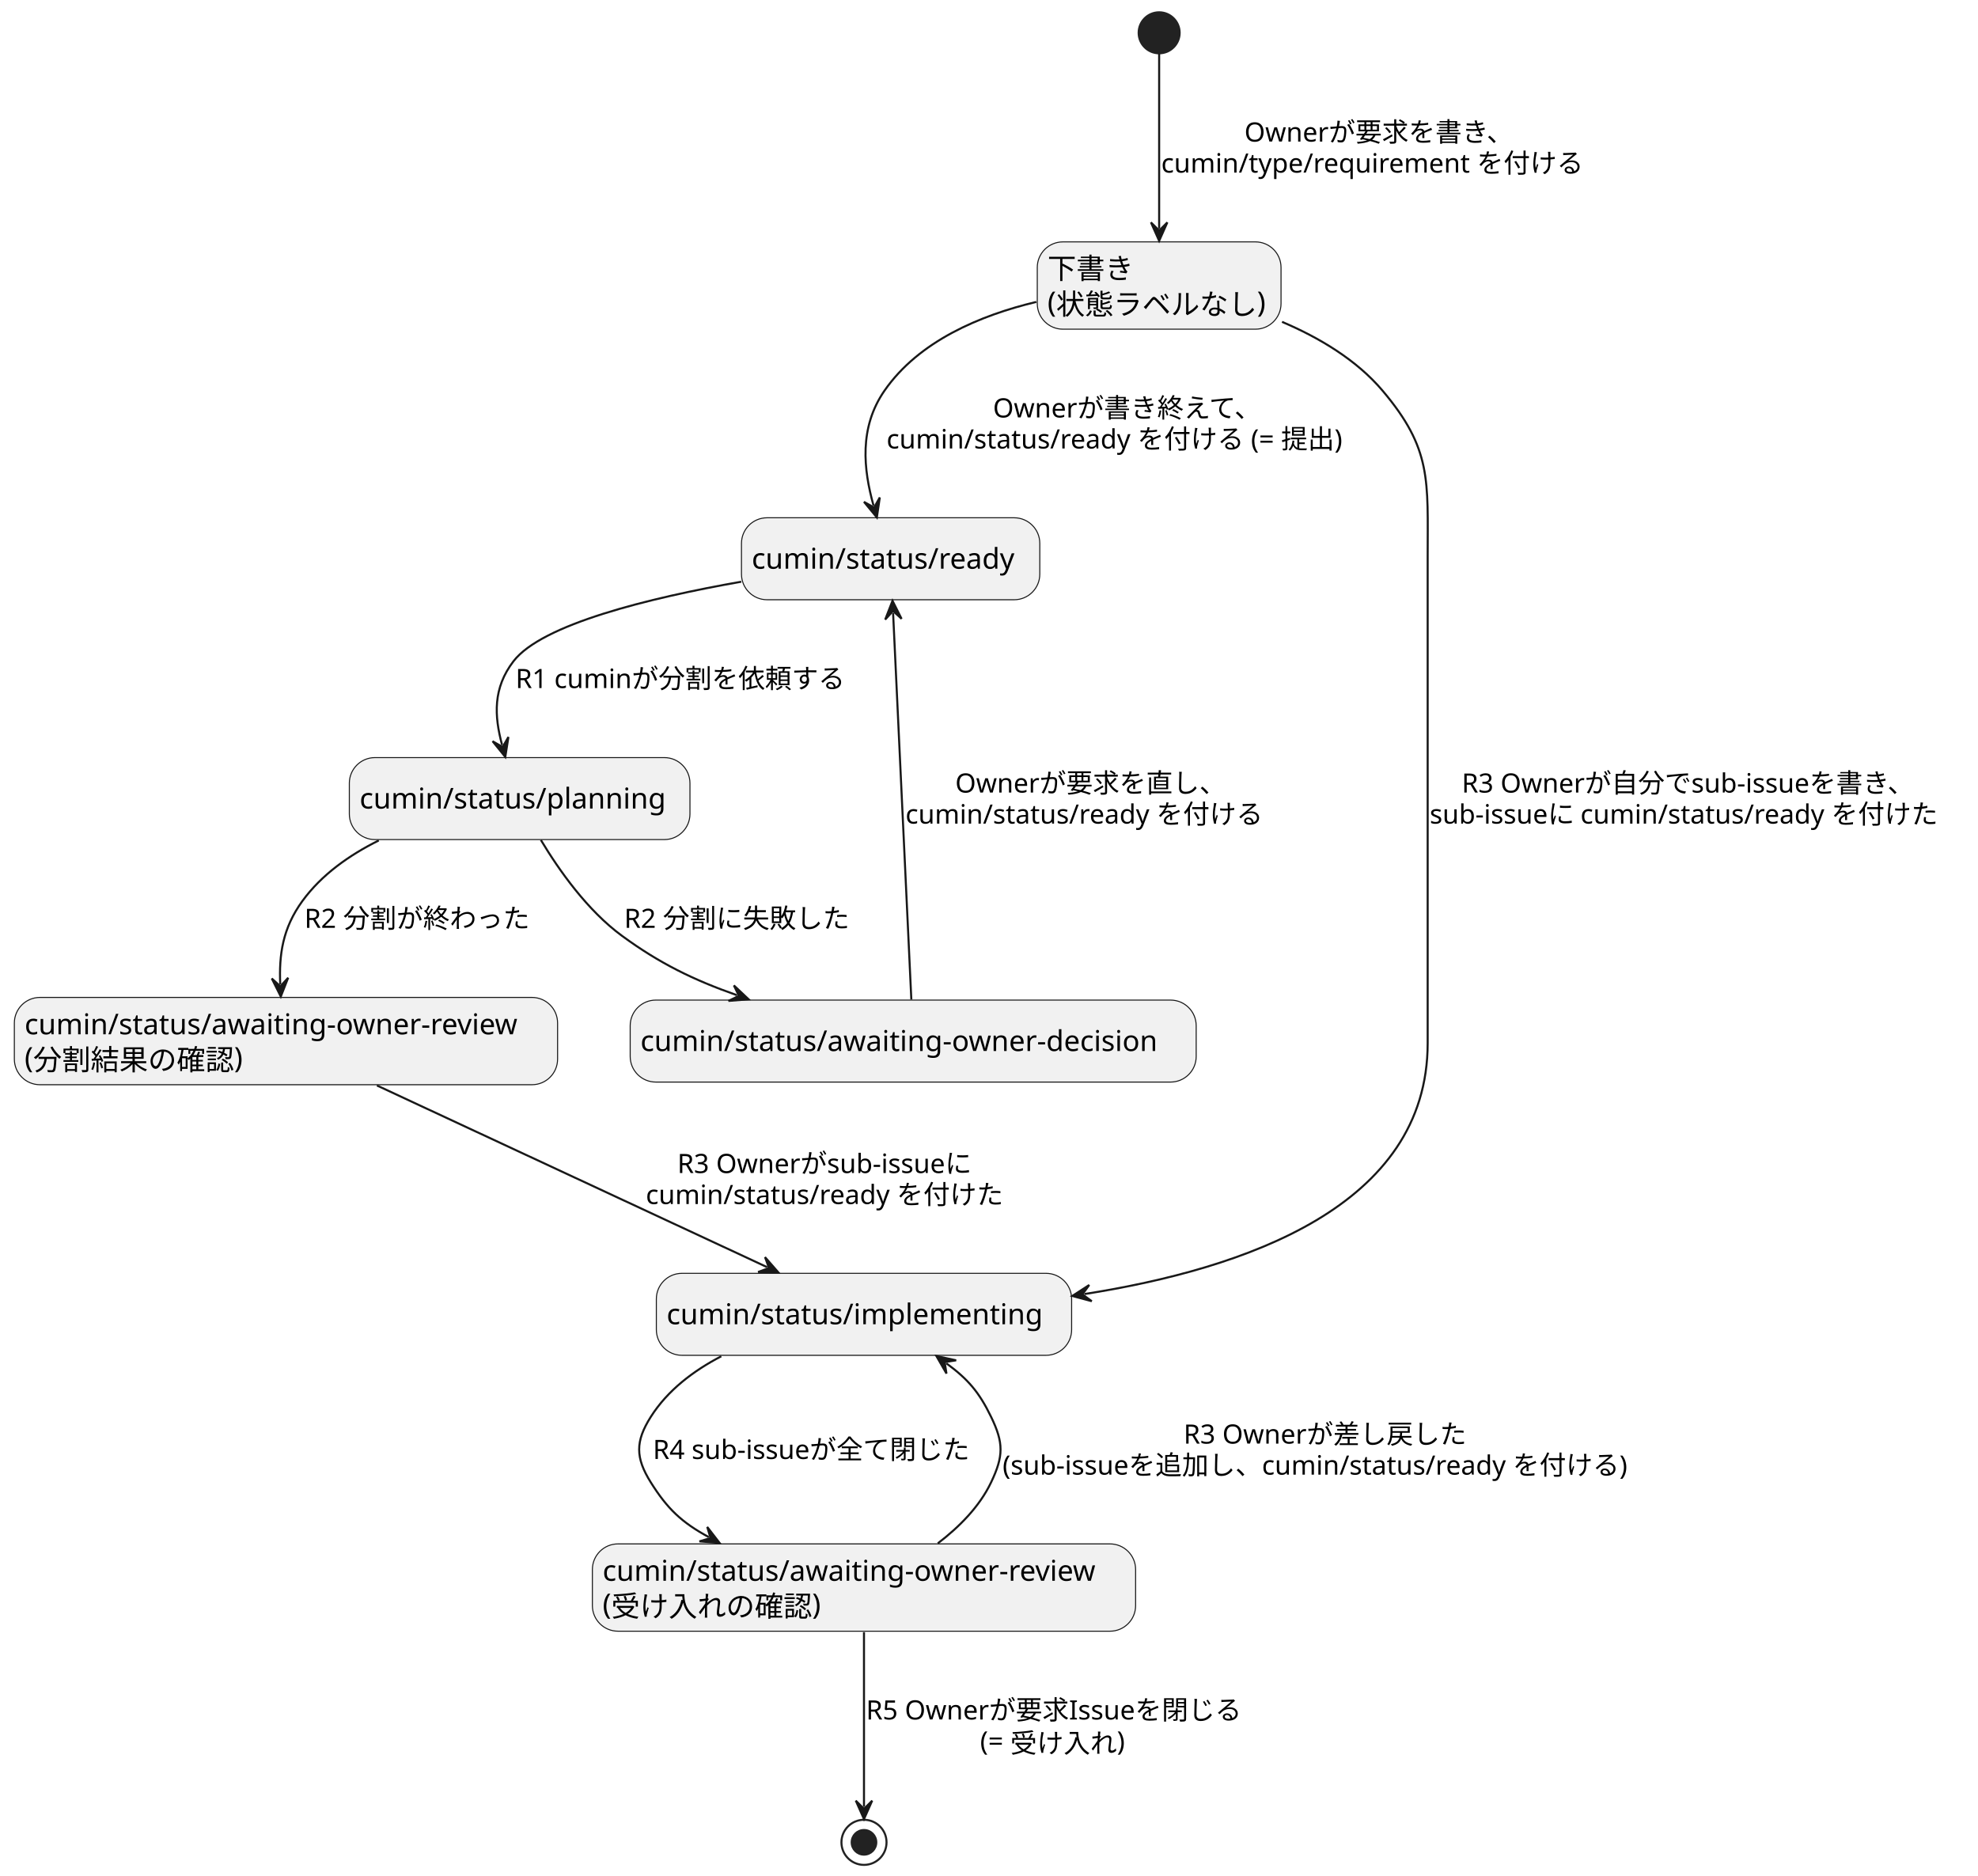
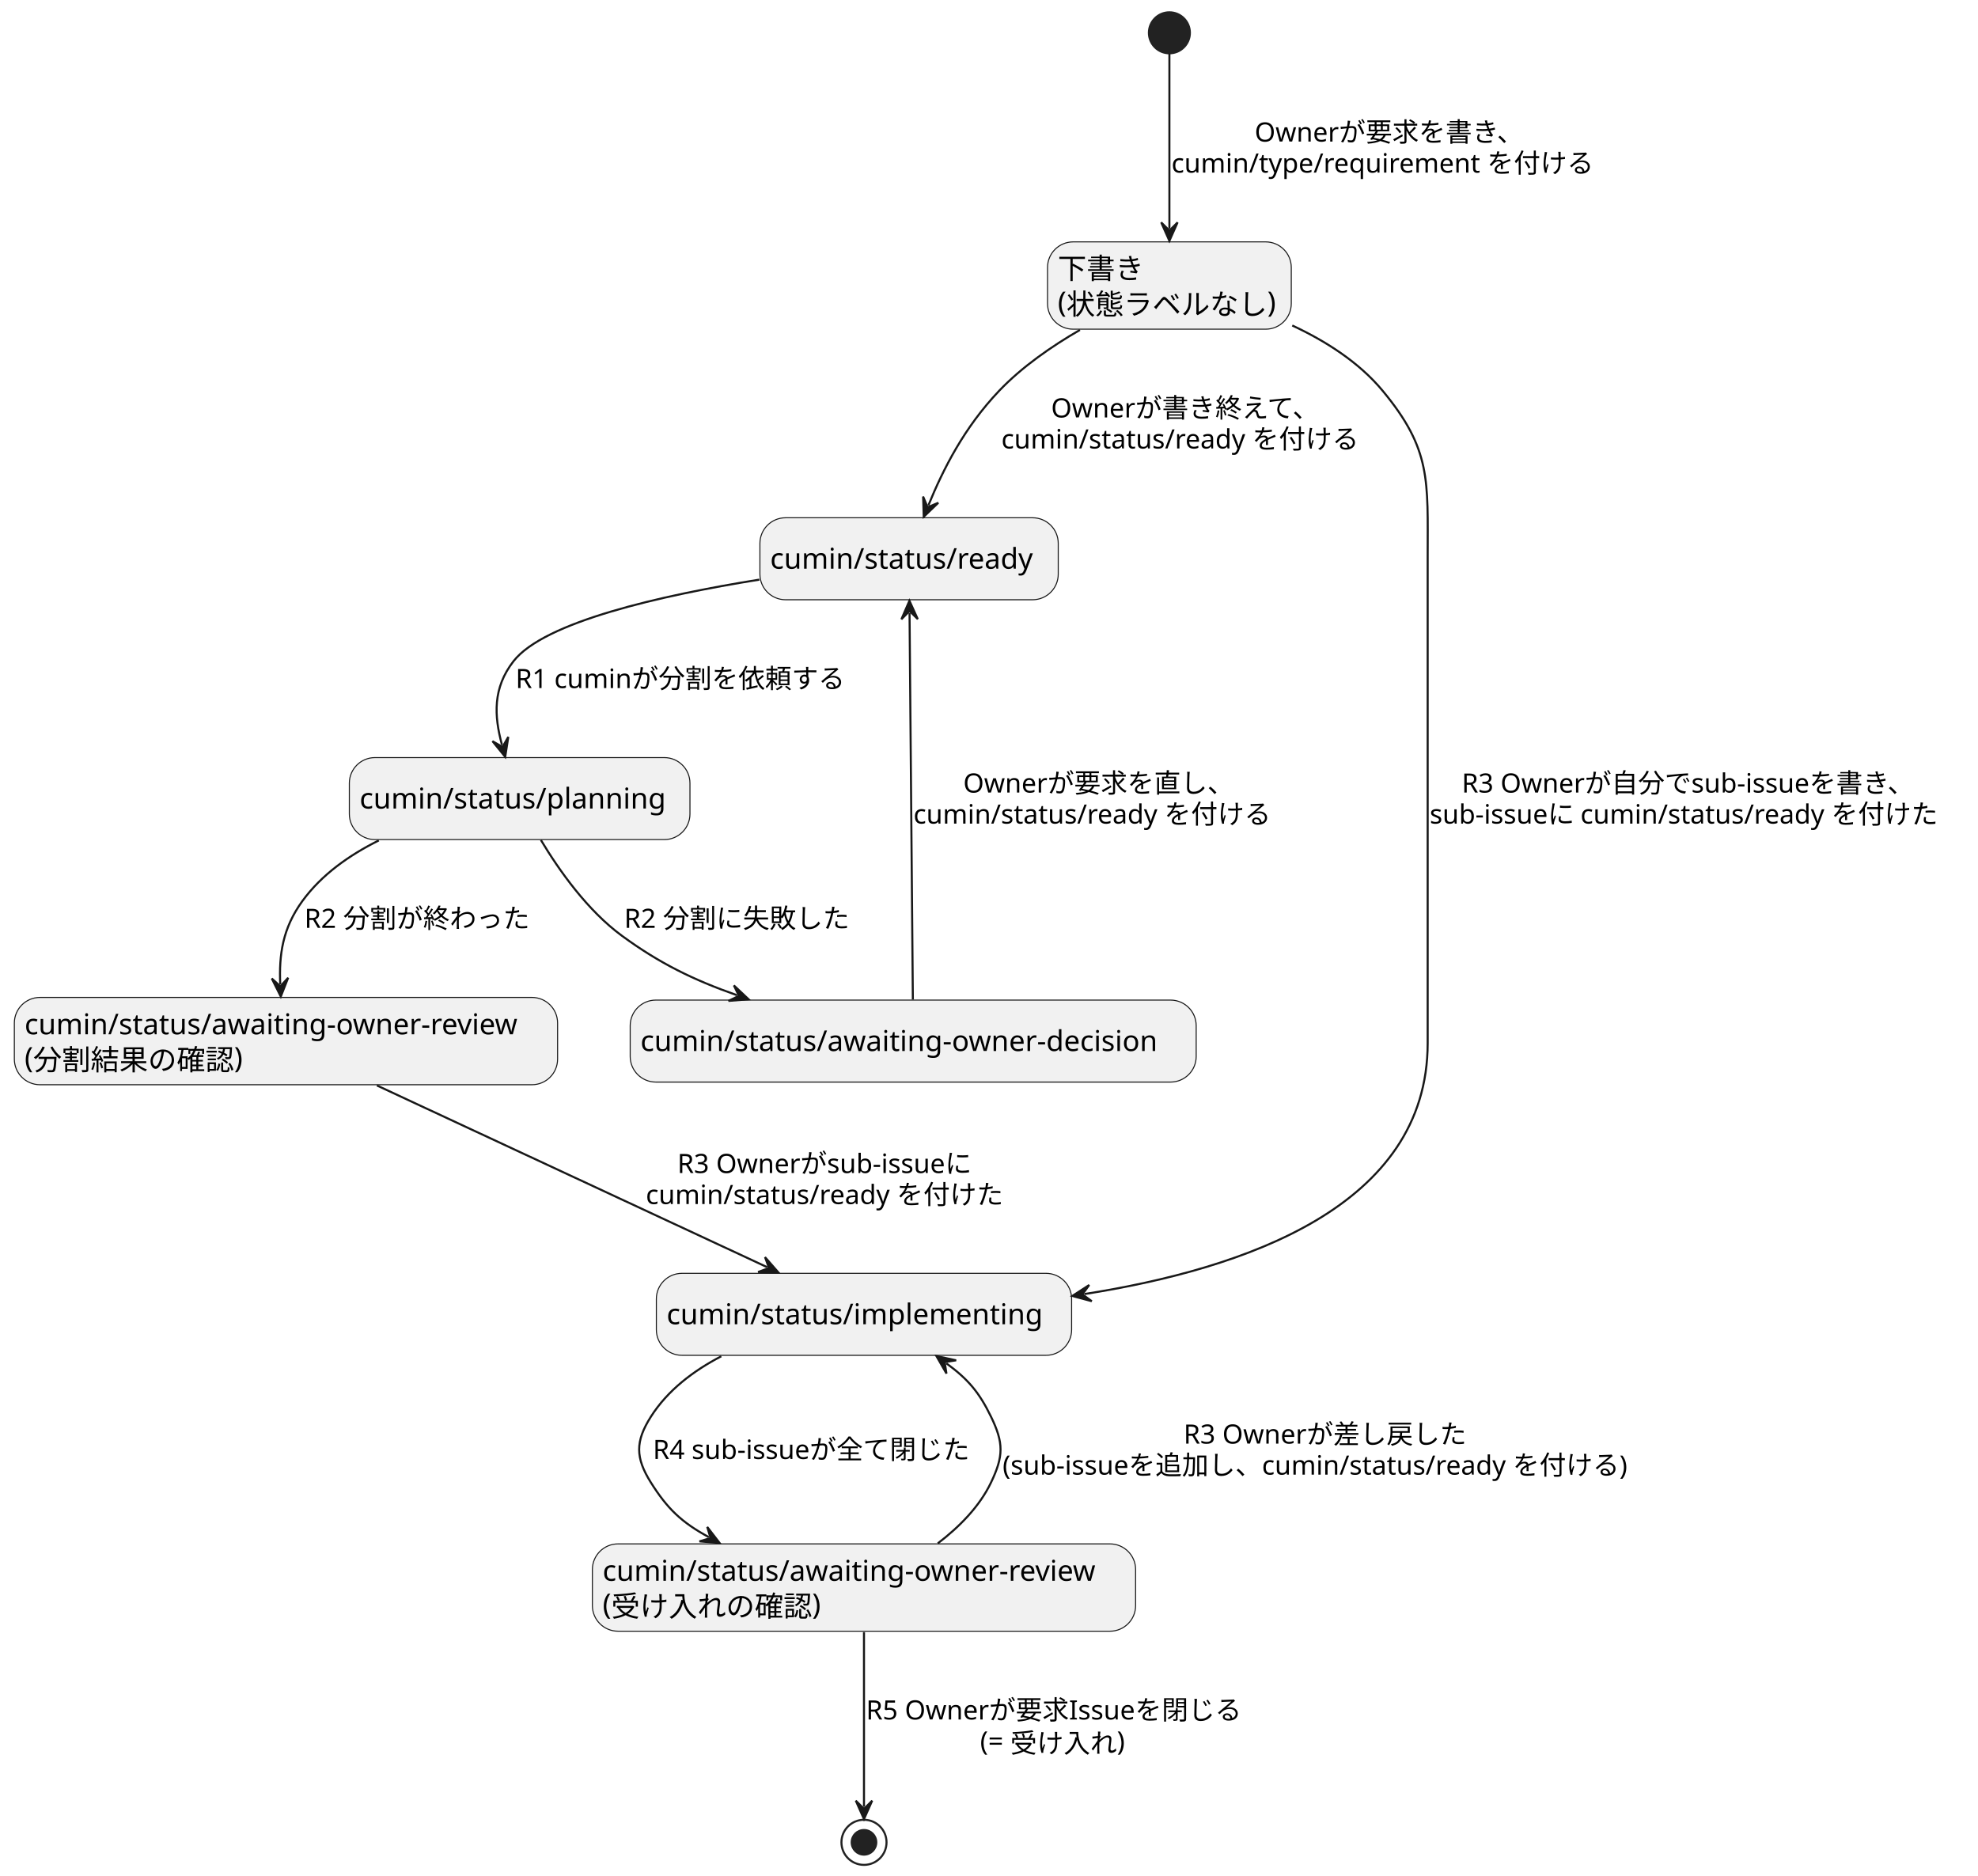
<svg xmlns="http://www.w3.org/2000/svg" contentStyleType="text/css" data-diagram-type="STATE" height="915px" preserveAspectRatio="none" style="width:965px;height:915px;background:#FFFFFF;" version="1.1" viewBox="0 0 965 915" width="965px" zoomAndPan="magnify">
  <defs />
  <g>
-     <rect fill="#F1F1F1" height="42.594" rx="12.5" ry="12.5" style="stroke:#181818;stroke-width:0.5;" width="118.923" x="506.05" y="118" />
-     <text fill="#000000" font-family="sans-serif" font-size="14" lengthAdjust="spacing" textLength="42" x="511.05" y="135.995">下書き</text>
-     <text fill="#000000" font-family="sans-serif" font-size="14" lengthAdjust="spacing" textLength="108.923" x="511.05" y="152.292">(状態ラベルなし)</text>
-     <rect fill="#F1F1F1" height="40" rx="12.5" ry="12.5" style="stroke:#181818;stroke-width:0.5;" width="145.543" x="361.74" y="252.59" />
-     <text fill="#000000" font-family="sans-serif" font-size="14" lengthAdjust="spacing" textLength="135.543" x="366.74" y="277.437">cumin/status/ready</text>
+     <rect fill="#F1F1F1" height="42.594" rx="12.5" ry="12.5" style="stroke:#181818;stroke-width:0.5;" width="118.923" x="511.05" y="118" />
+     <text fill="#000000" font-family="sans-serif" font-size="14" lengthAdjust="spacing" textLength="42" x="516.05" y="135.995">下書き</text>
+     <text fill="#000000" font-family="sans-serif" font-size="14" lengthAdjust="spacing" textLength="108.923" x="516.05" y="152.292">(状態ラベルなし)</text>
+     <rect fill="#F1F1F1" height="40" rx="12.5" ry="12.5" style="stroke:#181818;stroke-width:0.5;" width="145.543" x="370.74" y="252.59" />
+     <text fill="#000000" font-family="sans-serif" font-size="14" lengthAdjust="spacing" textLength="135.543" x="375.74" y="277.437">cumin/status/ready</text>
    <rect fill="#F1F1F1" height="40" rx="12.5" ry="12.5" style="stroke:#181818;stroke-width:0.5;" width="166.174" x="170.43" y="369.59" />
    <text fill="#000000" font-family="sans-serif" font-size="14" lengthAdjust="spacing" textLength="156.174" x="175.43" y="394.437">cumin/status/planning</text>
    <rect fill="#F1F1F1" height="42.594" rx="12.5" ry="12.5" style="stroke:#181818;stroke-width:0.5;" width="265.028" x="7" y="486.59" />
    <text fill="#000000" font-family="sans-serif" font-size="14" lengthAdjust="spacing" textLength="255.028" x="12" y="504.585">cumin/status/awaiting-owner-review</text>
    <text fill="#000000" font-family="sans-serif" font-size="14" lengthAdjust="spacing" textLength="108.923" x="12" y="520.882">(分割結果の確認)</text>
    <rect fill="#F1F1F1" height="40" rx="12.5" ry="12.5" style="stroke:#181818;stroke-width:0.5;" width="202.602" x="320.21" y="621.19" />
    <text fill="#000000" font-family="sans-serif" font-size="14" lengthAdjust="spacing" textLength="192.602" x="325.21" y="646.037">cumin/status/implementing</text>
    <rect fill="#F1F1F1" height="42.594" rx="12.5" ry="12.5" style="stroke:#181818;stroke-width:0.5;" width="265.028" x="289" y="753.19" />
    <text fill="#000000" font-family="sans-serif" font-size="14" lengthAdjust="spacing" textLength="255.028" x="294" y="771.185">cumin/status/awaiting-owner-review</text>
    <text fill="#000000" font-family="sans-serif" font-size="14" lengthAdjust="spacing" textLength="108.923" x="294" y="787.482">(受け入れの確認)</text>
    <rect fill="#F1F1F1" height="40" rx="12.5" ry="12.5" style="stroke:#181818;stroke-width:0.5;" width="276.13" x="307.45" y="487.89" />
    <text fill="#000000" font-family="sans-serif" font-size="14" lengthAdjust="spacing" textLength="266.13" x="312.45" y="512.737">cumin/status/awaiting-owner-decision</text>
-     <ellipse cx="565.51" cy="16" fill="#222222" rx="10" ry="10" style="stroke:#222222;stroke-width:1;" />
+     <ellipse cx="570.51" cy="16" fill="#222222" rx="10" ry="10" style="stroke:#222222;stroke-width:1;" />
    <ellipse cx="421.51" cy="898.78" fill="none" rx="11" ry="11" style="stroke:#222222;stroke-width:1;" />
    <ellipse cx="421.51" cy="898.78" fill="#222222" rx="6" ry="6" style="stroke:#222222;stroke-width:1;" />
    <g class="link" data-entity-1=".start." data-entity-2="Draft" data-source-line="15" data-uid="lnk3" id="link_.start._Draft">
-       <path d="M565.51,26.12 C565.51,45.4 565.51,84.74 565.51,111.5" fill="none" id="*start*-to-Draft" style="stroke:#181818;stroke-width:1;" />
-       <polygon fill="#181818" points="565.51,117.5,569.51,108.5,565.51,112.5,561.51,108.5,565.51,117.5" style="stroke:#181818;stroke-width:1;" />
-       <text fill="#000000" font-family="sans-serif" font-size="13" lengthAdjust="spacing" textLength="133.447" x="607.097" y="69.067">Ownerが要求を書き、</text>
-       <text fill="#000000" font-family="sans-serif" font-size="13" lengthAdjust="spacing" textLength="214.621" x="566.51" y="84.2">cumin/type/requirement を付ける</text>
+       <path d="M570.51,26.12 C570.51,45.4 570.51,84.74 570.51,111.5" fill="none" id="*start*-to-Draft" style="stroke:#181818;stroke-width:1;" />
+       <polygon fill="#181818" points="570.51,117.5,574.51,108.5,570.51,112.5,566.51,108.5,570.51,117.5" style="stroke:#181818;stroke-width:1;" />
+       <text fill="#000000" font-family="sans-serif" font-size="13" lengthAdjust="spacing" textLength="133.447" x="612.097" y="69.067">Ownerが要求を書き、</text>
+       <text fill="#000000" font-family="sans-serif" font-size="13" lengthAdjust="spacing" textLength="214.621" x="571.51" y="84.2">cumin/type/requirement を付ける</text>
    </g>
    <g class="link" data-entity-1="Draft" data-entity-2="Ready" data-source-line="16" data-uid="lnk4" id="link_Draft_Ready">
-       <path d="M505.58,147.29 C478.24,153.81 448.28,166.39 431.51,190.59 C419.01,208.64 421.25,228.99 426.17,246.65" fill="none" id="Draft-to-Ready" style="stroke:#181818;stroke-width:1;" />
-       <polygon fill="#181818" points="427.78,252.43,429.218,242.687,426.438,247.613,421.511,244.834,427.78,252.43" style="stroke:#181818;stroke-width:1;" />
-       <text fill="#000000" font-family="sans-serif" font-size="13" lengthAdjust="spacing" textLength="133.447" x="484.434" y="203.657">Ownerが書き終えて、</text>
-       <text fill="#000000" font-family="sans-serif" font-size="13" lengthAdjust="spacing" textLength="237.294" x="432.51" y="218.79">cumin/status/ready を付ける (= 提出)</text>
+       <path d="M526.86,160.96 C513.14,168.89 498.68,178.89 487.51,190.59 C470.39,208.54 460.139,228.896 452.929,246.546" fill="none" id="Draft-to-Ready" style="stroke:#181818;stroke-width:1;" />
+       <polygon fill="#181818" points="450.66,252.1,457.766,245.281,452.551,247.471,450.361,242.256,450.66,252.1" style="stroke:#181818;stroke-width:1;" />
+       <text fill="#000000" font-family="sans-serif" font-size="13" lengthAdjust="spacing" textLength="133.447" x="512.783" y="203.657">Ownerが書き終えて、</text>
+       <text fill="#000000" font-family="sans-serif" font-size="13" lengthAdjust="spacing" textLength="181.994" x="488.51" y="218.79">cumin/status/ready を付ける</text>
    </g>
    <g class="link" data-entity-1="Draft" data-entity-2="Implementing" data-source-line="17" data-uid="lnk5" id="link_Draft_Implementing">
-       <path d="M625.46,157.01 C643.43,164.65 661.73,175.47 674.51,190.59 C698.6,219.08 696.51,234.29 696.51,271.59 C696.51,271.59 696.51,271.59 696.51,508.89 C696.51,588.51 607.397,618.956 529.057,631.306" fill="none" id="Draft-to-Implementing" style="stroke:#181818;stroke-width:1;" />
+       <path d="M630.45,158.79 C646.71,166.36 662.99,176.7 674.51,190.59 C698.34,219.3 696.51,234.29 696.51,271.59 C696.51,271.59 696.51,271.59 696.51,508.89 C696.51,588.51 607.397,618.956 529.057,631.306" fill="none" id="Draft-to-Implementing" style="stroke:#181818;stroke-width:1;" />
      <polygon fill="#181818" points="523.13,632.24,532.643,634.79,528.069,631.461,531.397,626.887,523.13,632.24" style="stroke:#181818;stroke-width:1;" />
      <text fill="#000000" font-family="sans-serif" font-size="13" lengthAdjust="spacing" textLength="229.233" x="713.132" y="386.657">R3 Ownerが自分でsub-issueを書き、</text>
      <text fill="#000000" font-family="sans-serif" font-size="13" lengthAdjust="spacing" textLength="260.476" x="697.51" y="401.79">sub-issueに cumin/status/ready を付けた</text>
    </g>
    <g class="link" data-entity-1="Planning" data-entity-2="PlanReview" data-source-line="18" data-uid="lnk6" id="link_Planning_PlanReview">
      <path d="M184.79,410.02 C170.45,417.13 156.87,426.71 147.51,439.59 C137.84,452.92 136.083,465.806 136.723,480.176" fill="none" id="Planning-to-PlanReview" style="stroke:#181818;stroke-width:1;" />
      <polygon fill="#181818" points="136.99,486.17,140.586,477.001,136.768,481.175,132.594,477.357,136.99,486.17" style="stroke:#181818;stroke-width:1;" />
      <text fill="#000000" font-family="sans-serif" font-size="13" lengthAdjust="spacing" textLength="112.436" x="148.51" y="452.657">R2 分割が終わった</text>
    </g>
    <g class="link" data-entity-1="Planning" data-entity-2="Decision" data-source-line="19" data-uid="lnk7" id="link_Planning_Decision">
      <path d="M263.89,409.82 C272.69,424.48 286.57,444.2 303.51,456.59 C321.77,469.95 338.249,478.032 359.549,485.512" fill="none" id="Planning-to-Decision" style="stroke:#181818;stroke-width:1;" />
      <polygon fill="#181818" points="365.21,487.5,358.044,480.744,360.492,485.843,355.393,488.292,365.21,487.5" style="stroke:#181818;stroke-width:1;" />
      <text fill="#000000" font-family="sans-serif" font-size="13" lengthAdjust="spacing" textLength="112.436" x="304.51" y="452.657">R2 分割に失敗した</text>
    </g>
    <g class="link" data-entity-1="Decision" data-entity-2="Ready" data-source-line="20" data-uid="lnk8" id="link_Decision_Ready">
-       <path d="M444.61,487.62 C442.54,443.8 437.793,343.103 435.713,299.073" fill="none" id="Decision-to-Ready" style="stroke:#181818;stroke-width:1;" />
-       <polygon fill="#181818" points="435.43,293.08,431.859,302.259,435.666,298.074,439.85,301.881,435.43,293.08" style="stroke:#181818;stroke-width:1;" />
-       <text fill="#000000" font-family="sans-serif" font-size="13" lengthAdjust="spacing" textLength="133.447" x="466.023" y="386.657">Ownerが要求を直し、</text>
-       <text fill="#000000" font-family="sans-serif" font-size="13" lengthAdjust="spacing" textLength="181.994" x="441.75" y="401.79">cumin/status/ready を付ける</text>
+       <path d="M445.35,487.62 C444.97,443.8 444.112,343.11 443.732,299.08" fill="none" id="Decision-to-Ready" style="stroke:#181818;stroke-width:1;" />
+       <polygon fill="#181818" points="443.68,293.08,439.758,302.114,443.723,298.08,447.757,302.045,443.68,293.08" style="stroke:#181818;stroke-width:1;" />
+       <text fill="#000000" font-family="sans-serif" font-size="13" lengthAdjust="spacing" textLength="133.447" x="469.923" y="386.657">Ownerが要求を直し、</text>
+       <text fill="#000000" font-family="sans-serif" font-size="13" lengthAdjust="spacing" textLength="181.994" x="445.65" y="401.79">cumin/status/ready を付ける</text>
    </g>
    <g class="link" data-entity-1="Ready" data-entity-2="Planning" data-source-line="21" data-uid="lnk9" id="link_Ready_Planning">
-       <path d="M361.64,283.79 C316.42,291.77 264.36,304.57 250.51,322.59 C240.45,335.69 241.104,349.135 244.954,363.475" fill="none" id="Ready-to-Planning" style="stroke:#181818;stroke-width:1;" />
-       <polygon fill="#181818" points="246.51,369.27,248.04,359.541,245.214,364.441,240.313,361.615,246.51,369.27" style="stroke:#181818;stroke-width:1;" />
+       <path d="M370.47,282.77 C322.3,290.49 265.45,303.39 250.51,322.59 C240.37,335.63 241.024,349.088 244.904,363.438" fill="none" id="Ready-to-Planning" style="stroke:#181818;stroke-width:1;" />
+       <polygon fill="#181818" points="246.47,369.23,247.982,359.498,245.165,364.403,240.26,361.586,246.47,369.23" style="stroke:#181818;stroke-width:1;" />
      <text fill="#000000" font-family="sans-serif" font-size="13" lengthAdjust="spacing" textLength="165.338" x="251.51" y="335.657">R1 cuminが分割を依頼する</text>
    </g>
    <g class="link" data-entity-1="PlanReview" data-entity-2="Implementing" data-source-line="22" data-uid="lnk10" id="link_PlanReview_Implementing">
      <path d="M183.89,529.55 C237.55,554.54 321.771,593.747 374.261,618.187" fill="none" id="PlanReview-to-Implementing" style="stroke:#181818;stroke-width:1;" />
      <polygon fill="#181818" points="379.7,620.72,373.229,613.295,375.167,618.61,369.853,620.547,379.7,620.72" style="stroke:#181818;stroke-width:1;" />
      <text fill="#000000" font-family="sans-serif" font-size="13" lengthAdjust="spacing" textLength="151.233" x="330.45" y="572.257">R3 Ownerがsub-issueに</text>
      <text fill="#000000" font-family="sans-serif" font-size="13" lengthAdjust="spacing" textLength="181.994" x="315.07" y="587.39">cumin/status/ready を付けた</text>
    </g>
    <g class="link" data-entity-1="Implementing" data-entity-2="Acceptance" data-source-line="23" data-uid="lnk11" id="link_Implementing_Acceptance">
      <path d="M351.89,661.66 C338.27,668.73 325.69,678.29 317.51,691.19 C309.9,703.2 309.96,711.14 317.51,723.19 C325.51,735.93 332.463,742.665 345.773,749.865" fill="none" id="Implementing-to-Acceptance" style="stroke:#181818;stroke-width:1;" />
      <polygon fill="#181818" points="351.05,752.72,345.037,744.92,346.652,750.341,341.231,751.956,351.05,752.72" style="stroke:#181818;stroke-width:1;" />
      <text fill="#000000" font-family="sans-serif" font-size="13" lengthAdjust="spacing" textLength="160.786" x="318.51" y="711.757">R4 sub-issueが全て閉じた</text>
    </g>
    <g class="link" data-entity-1="Acceptance" data-entity-2="Implementing" data-source-line="24" data-uid="lnk12" id="link_Acceptance_Implementing">
      <path d="M457.52,752.93 C467.85,745.06 477.85,735.07 483.51,723.19 C489.63,710.35 489.71,703.99 483.51,691.19 C477.71,679.21 472.255,672.809 461.685,665.089" fill="none" id="Acceptance-to-Implementing" style="stroke:#181818;stroke-width:1;" />
      <polygon fill="#181818" points="456.84,661.55,461.749,670.088,460.878,664.499,466.467,663.628,456.84,661.55" style="stroke:#181818;stroke-width:1;" />
      <text fill="#000000" font-family="sans-serif" font-size="13" lengthAdjust="spacing" textLength="141.883" x="577.432" y="704.257">R3 Ownerが差し戻した</text>
      <text fill="#000000" font-family="sans-serif" font-size="13" lengthAdjust="spacing" textLength="318.487" x="489.13" y="719.39">(sub-issueを追加し、cumin/status/ready を付ける)</text>
    </g>
    <g class="link" data-entity-1="Acceptance" data-entity-2=".end." data-source-line="25" data-uid="lnk14" id="link_Acceptance_.end.">
      <path d="M421.51,796.23 C421.51,822.67 421.51,861.36 421.51,881.45" fill="none" id="Acceptance-to-*end*" style="stroke:#181818;stroke-width:1;" />
      <polygon fill="#181818" points="421.51,887.45,425.51,878.45,421.51,882.45,417.51,878.45,421.51,887.45" style="stroke:#181818;stroke-width:1;" />
      <text fill="#000000" font-family="sans-serif" font-size="13" lengthAdjust="spacing" textLength="188.5" x="422.51" y="838.847">R5 Ownerが要求Issueを閉じる</text>
      <text fill="#000000" font-family="sans-serif" font-size="13" lengthAdjust="spacing" textLength="77.168" x="478.176" y="853.98">(= 受け入れ)</text>
    </g>
  </g>
</svg>
